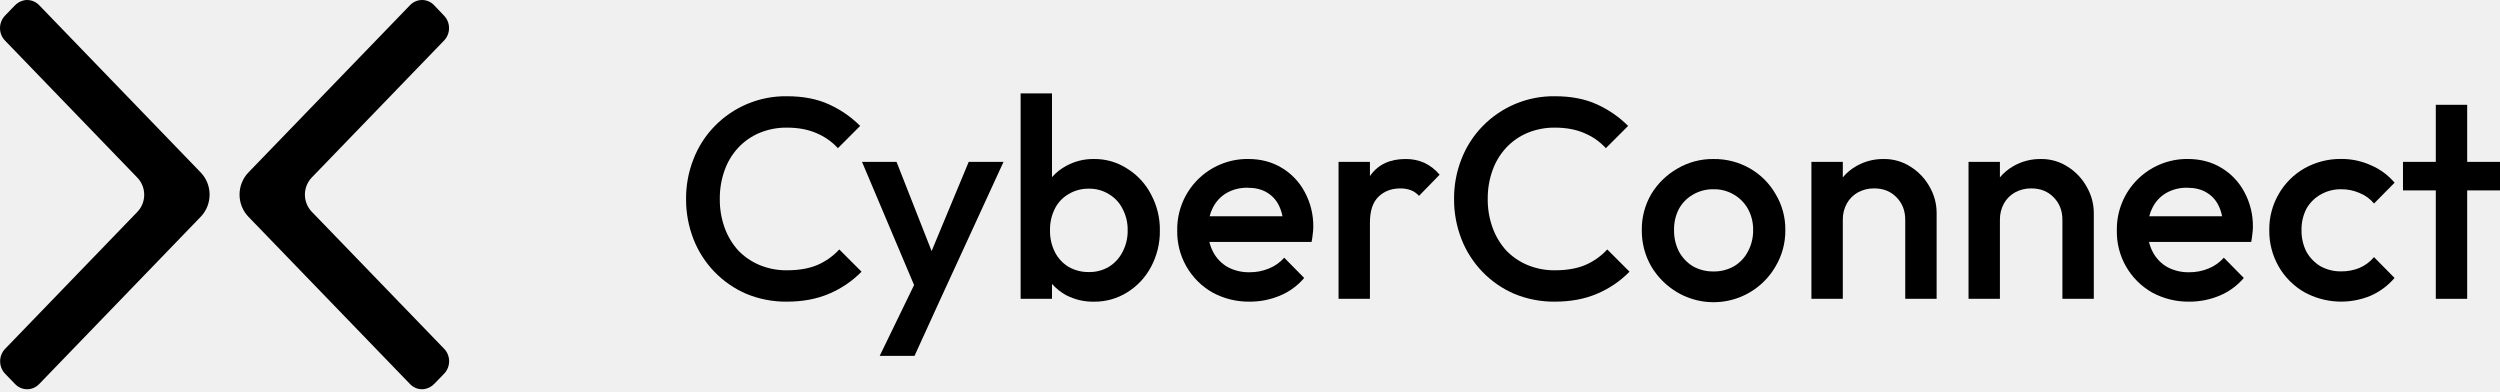
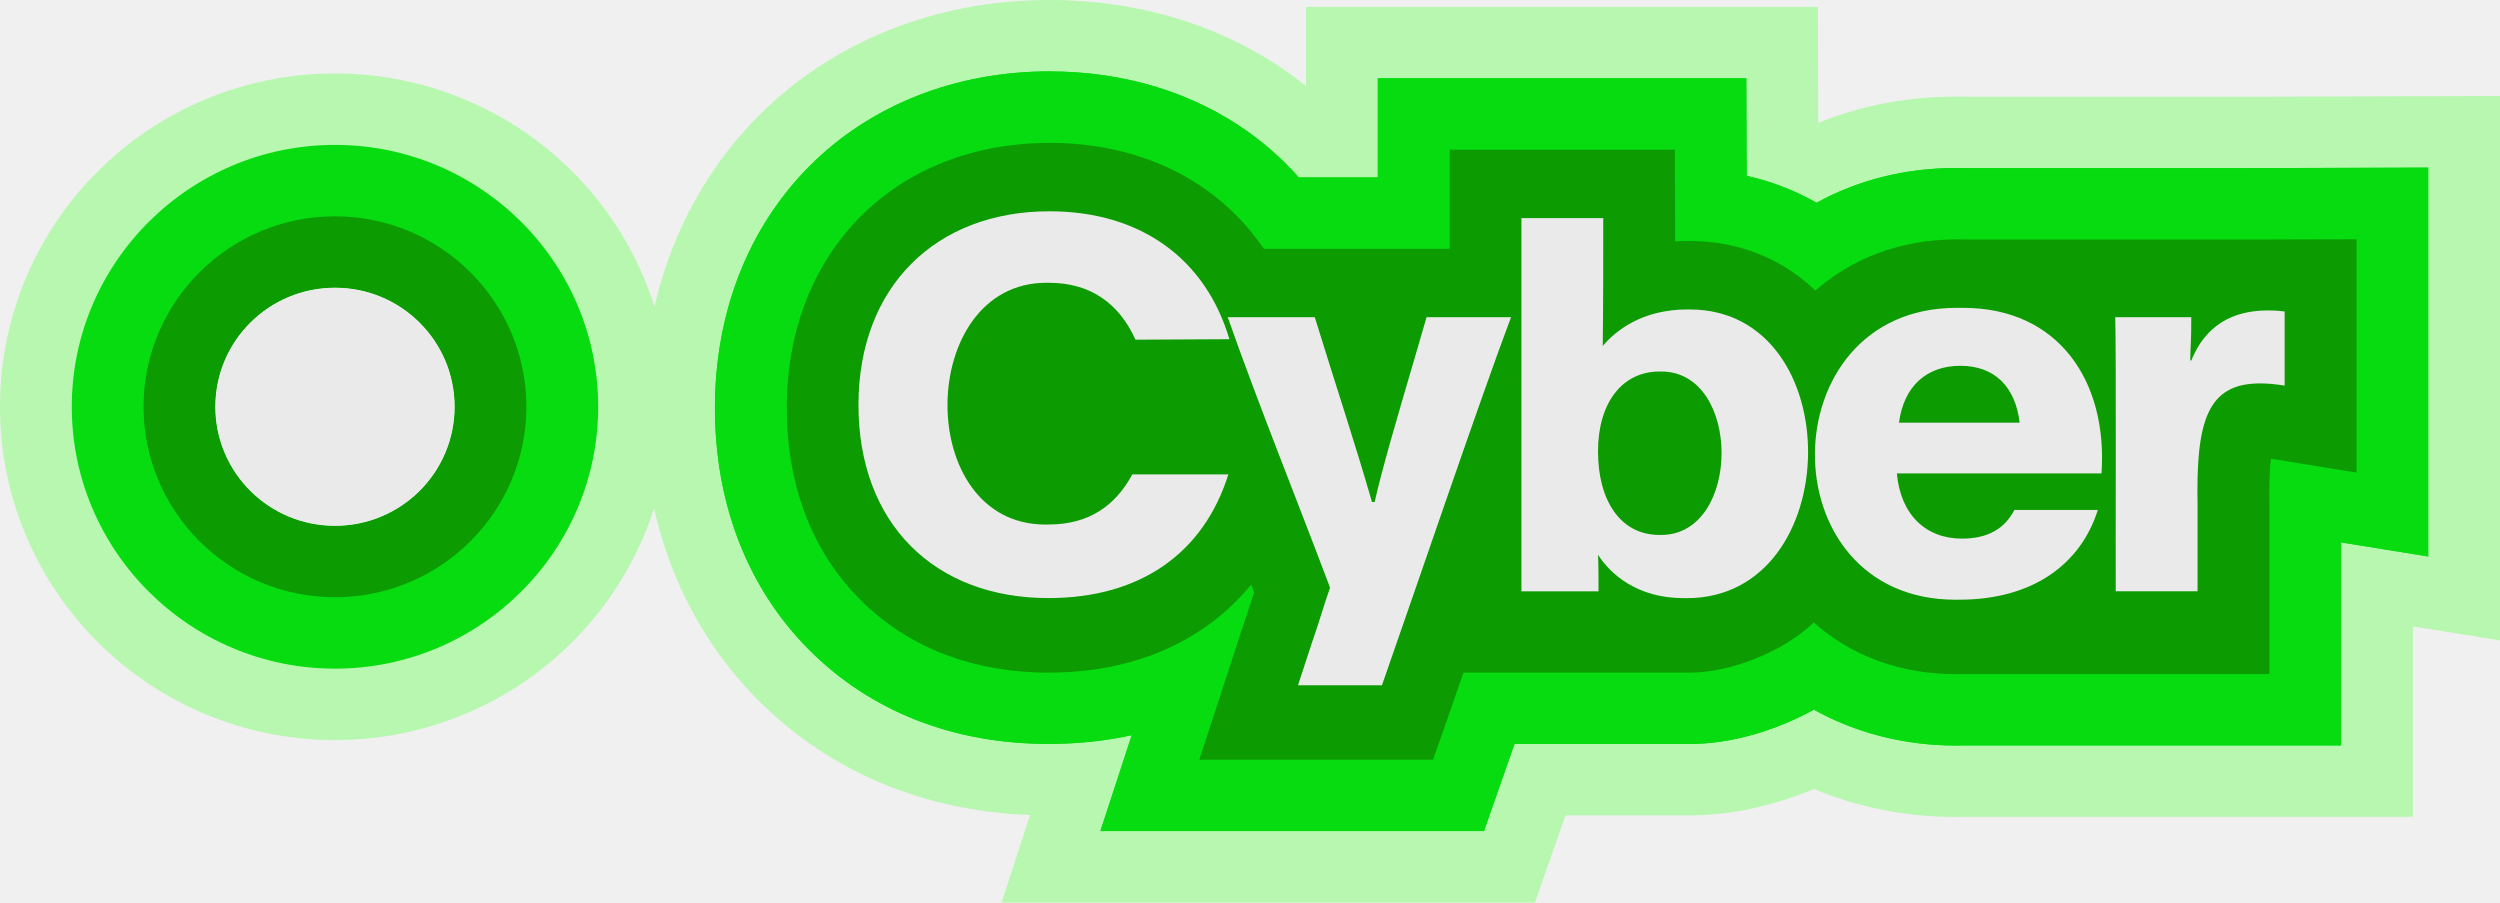
- <svg xmlns="http://www.w3.org/2000/svg" width="460" height="72" viewBox="0 0 460 72" fill="none">
-   <path fill-rule="evenodd" clip-rule="evenodd" d="M25.288 32.705L0.94 7.484C0.644 7.186 0.409 6.829 0.248 6.435C0.087 6.042 0.002 5.619 4.77706e-05 5.191C-0.002 4.764 0.078 4.34 0.235 3.944C0.392 3.549 0.623 3.19 0.915 2.888L2.696 1.038C3.203 0.496 3.867 0.141 4.587 0.027C5.062 -0.037 5.544 0.013 5.998 0.173C6.451 0.333 6.863 0.598 7.202 0.949L36.934 31.738C37.451 32.273 37.861 32.908 38.141 33.606C38.421 34.305 38.565 35.054 38.565 35.81C38.565 36.567 38.421 37.316 38.141 38.015C37.861 38.713 37.451 39.348 36.934 39.883L7.202 70.672C6.912 70.973 6.567 71.211 6.188 71.374C5.809 71.537 5.402 71.621 4.992 71.621C4.581 71.621 4.175 71.537 3.796 71.374C3.416 71.211 3.072 70.973 2.782 70.672L0.94 68.765C0.65 68.465 0.419 68.108 0.262 67.715C0.105 67.322 0.024 66.901 0.024 66.476C0.024 66.051 0.105 65.63 0.262 65.237C0.419 64.845 0.65 64.488 0.94 64.188L25.288 38.973C26.087 38.14 26.535 37.013 26.535 35.839C26.535 34.665 26.087 33.538 25.288 32.705ZM57.35 38.947L81.708 64.16C82.001 64.459 82.233 64.814 82.393 65.206C82.553 65.597 82.637 66.017 82.639 66.442C82.642 66.868 82.564 67.289 82.41 67.683C82.255 68.077 82.027 68.435 81.739 68.738L79.951 70.581C79.449 71.126 78.786 71.482 78.066 71.592C77.591 71.658 77.107 71.609 76.653 71.449C76.2 71.289 75.788 71.023 75.45 70.671L45.706 39.881C45.189 39.347 44.779 38.712 44.499 38.013C44.219 37.315 44.075 36.566 44.075 35.809C44.075 35.053 44.219 34.304 44.499 33.605C44.779 32.906 45.189 32.272 45.706 31.737L75.45 0.948C75.74 0.647 76.084 0.409 76.463 0.246C76.841 0.084 77.248 2.49491e-05 77.658 2.49491e-05C78.068 2.49491e-05 78.474 0.084 78.853 0.246C79.232 0.409 79.576 0.647 79.865 0.948L81.708 2.887C81.998 3.187 82.228 3.543 82.386 3.935C82.543 4.327 82.624 4.748 82.624 5.172C82.624 5.597 82.543 6.017 82.386 6.409C82.228 6.802 81.998 7.158 81.708 7.458L57.35 32.678C56.552 33.512 56.103 34.638 56.103 35.812C56.103 36.986 56.552 38.113 57.35 38.947Z" fill="#000000" />
-   <path d="M150.446 48.736C148.906 49.401 147.016 49.734 144.776 49.734C143.066 49.752 141.37 49.428 139.788 48.779C138.306 48.166 136.966 47.254 135.85 46.102C134.745 44.879 133.889 43.452 133.33 41.901C132.723 40.204 132.422 38.411 132.443 36.608C132.423 34.802 132.725 33.006 133.335 31.306C133.884 29.767 134.74 28.356 135.85 27.158C136.955 25.982 138.297 25.054 139.788 24.437C141.37 23.789 143.066 23.465 144.776 23.483C146.844 23.483 148.647 23.815 150.184 24.48C151.701 25.105 153.063 26.055 154.174 27.263L158.269 23.168C156.6 21.501 154.641 20.152 152.489 19.187C150.324 18.199 147.753 17.706 144.776 17.708C142.303 17.675 139.849 18.147 137.564 19.095C135.279 20.043 133.212 21.447 131.488 23.22C129.8 24.95 128.48 27.004 127.608 29.258C126.684 31.598 126.219 34.093 126.238 36.608C126.222 39.138 126.685 41.649 127.603 44.006C128.481 46.25 129.796 48.297 131.472 50.028C133.149 51.759 135.153 53.138 137.368 54.087C139.716 55.046 142.231 55.528 144.766 55.504C147.706 55.504 150.314 55.014 152.589 54.034C154.813 53.089 156.829 51.715 158.522 49.992L154.427 45.896C153.313 47.111 151.957 48.078 150.446 48.736Z" fill="#000000" />
-   <path d="M171.417 46.2L164.962 29.781H158.609L168.191 52.448L161.864 65.483H168.269L172.942 55.245L184.65 29.781H178.245L171.417 46.2Z" fill="#000000" />
-   <path d="M207.43 31.042C205.605 29.85 203.467 29.229 201.287 29.257C199.509 29.229 197.754 29.663 196.195 30.517C195.2 31.044 194.31 31.748 193.569 32.596V17.181H187.794V54.983H193.569V52.236C194.302 53.067 195.172 53.765 196.142 54.3C197.73 55.125 199.498 55.54 201.287 55.508C203.459 55.537 205.593 54.935 207.43 53.775C209.272 52.633 210.777 51.02 211.788 49.103C212.885 47.053 213.445 44.759 213.415 42.435C213.454 40.109 212.893 37.813 211.788 35.767C210.788 33.828 209.282 32.195 207.43 31.042V31.042ZM206.537 46.373C205.967 47.499 205.094 48.444 204.017 49.103C202.903 49.753 201.632 50.083 200.342 50.057C199.036 50.079 197.749 49.749 196.615 49.103C195.536 48.446 194.663 47.5 194.094 46.373C193.479 45.134 193.173 43.765 193.202 42.382C193.173 41 193.479 39.631 194.094 38.392C194.655 37.273 195.531 36.342 196.615 35.715C197.739 35.038 199.031 34.692 200.342 34.717C201.638 34.688 202.914 35.035 204.017 35.715C205.1 36.343 205.975 37.274 206.537 38.392C207.189 39.62 207.517 40.993 207.492 42.382C207.517 43.772 207.189 45.145 206.537 46.373V46.373Z" fill="#000000" />
-   <path d="M235.835 30.879C234.05 29.793 231.982 29.25 229.631 29.252C227.908 29.239 226.201 29.57 224.608 30.227C223.016 30.883 221.571 31.851 220.358 33.074C219.145 34.297 218.188 35.75 217.545 37.347C216.901 38.945 216.583 40.655 216.61 42.377C216.559 44.697 217.137 46.987 218.283 49.004C219.429 51.021 221.101 52.69 223.12 53.832C225.215 54.965 227.565 55.54 229.946 55.503C231.856 55.513 233.749 55.138 235.511 54.4C237.235 53.684 238.765 52.569 239.973 51.145L236.298 47.417C235.524 48.297 234.552 48.98 233.463 49.413C232.328 49.879 231.111 50.111 229.884 50.095C228.494 50.12 227.121 49.791 225.893 49.141C224.752 48.49 223.822 47.524 223.216 46.358C222.911 45.777 222.681 45.159 222.531 44.52H241.329C241.426 44.052 241.497 43.579 241.539 43.103C241.608 42.669 241.643 42.23 241.644 41.79C241.684 39.538 241.142 37.313 240.069 35.333C239.095 33.487 237.63 31.946 235.835 30.879V30.879ZM223.187 38.177C223.749 37.059 224.625 36.128 225.707 35.5C226.877 34.845 228.2 34.515 229.54 34.545C230.942 34.545 232.114 34.825 233.058 35.385C234.036 35.944 234.823 36.786 235.315 37.8C235.623 38.434 235.846 39.104 235.981 39.795H222.571C222.709 39.235 222.914 38.693 223.182 38.182L223.187 38.177Z" fill="#000000" />
-   <path d="M262.043 29.941C260.967 29.473 259.804 29.24 258.631 29.258C255.767 29.258 253.614 30.256 252.173 32.251C252.137 32.301 252.104 32.353 252.068 32.406V29.781H246.293V54.984H252.068V40.966C252.068 38.796 252.593 37.205 253.643 36.193C254.693 35.181 256.023 34.674 257.633 34.67C258.294 34.658 258.952 34.765 259.576 34.986C260.159 35.211 260.68 35.571 261.098 36.036L264.89 32.146C264.116 31.209 263.144 30.456 262.043 29.941V29.941Z" fill="#000000" />
-   <path d="M291.751 48.736C290.213 49.401 288.323 49.734 286.081 49.734C284.371 49.752 282.675 49.428 281.093 48.779C279.611 48.166 278.271 47.254 277.156 46.102C276.05 44.879 275.194 43.452 274.636 41.901C274.026 40.204 273.724 38.412 273.743 36.608C273.723 34.802 274.025 33.006 274.636 31.306C275.186 29.767 276.043 28.356 277.156 27.158C278.26 25.982 279.602 25.054 281.093 24.437C282.675 23.789 284.371 23.465 286.081 23.483C288.149 23.483 289.952 23.815 291.489 24.48C293.006 25.105 294.368 26.055 295.479 27.263L299.574 23.168C297.907 21.501 295.95 20.152 293.799 19.187C291.629 18.199 289.056 17.706 286.081 17.708C283.609 17.676 281.156 18.148 278.872 19.096C276.588 20.044 274.521 21.447 272.798 23.22C271.108 24.95 269.787 27.004 268.913 29.258C267.991 31.598 267.527 34.093 267.548 36.608C267.531 39.138 267.995 41.649 268.913 44.006C269.79 46.25 271.106 48.297 272.782 50.028C274.459 51.759 276.463 53.138 278.678 54.087C281.026 55.046 283.541 55.528 286.076 55.504C289.016 55.504 291.624 55.014 293.899 54.034C296.123 53.089 298.139 51.715 299.832 49.992L295.737 45.896C294.621 47.111 293.264 48.079 291.751 48.736Z" fill="#000000" />
-   <path d="M321.99 30.991C319.945 29.823 317.625 29.225 315.27 29.258C312.926 29.23 310.618 29.847 308.602 31.044C306.639 32.169 304.996 33.778 303.829 35.716C302.659 37.724 302.058 40.013 302.092 42.336C302.062 44.674 302.661 46.976 303.824 49.004C304.988 50.971 306.63 52.613 308.597 53.777C310.098 54.662 311.759 55.242 313.484 55.481C315.21 55.72 316.966 55.615 318.65 55.171C320.335 54.727 321.915 53.953 323.298 52.895C324.682 51.836 325.842 50.514 326.711 49.004C327.907 46.988 328.527 44.681 328.5 42.336C328.533 40.008 327.915 37.717 326.715 35.721C325.589 33.752 323.958 32.119 321.99 30.991V30.991ZM321.623 46.264C321.043 47.401 320.151 48.349 319.05 48.994C317.898 49.645 316.593 49.974 315.27 49.949C313.948 49.966 312.645 49.637 311.49 48.994C310.405 48.329 309.517 47.387 308.917 46.264C308.306 45.043 308 43.692 308.025 42.327C307.995 40.978 308.302 39.642 308.917 38.441C309.52 37.349 310.41 36.441 311.49 35.816C312.635 35.144 313.942 34.799 315.27 34.819C316.599 34.79 317.908 35.136 319.05 35.816C320.13 36.442 321.019 37.349 321.623 38.441C322.274 39.631 322.603 40.971 322.577 42.327C322.599 43.701 322.271 45.057 321.623 46.269V46.264Z" fill="#000000" />
-   <path d="M351.623 30.728C350.13 29.741 348.373 29.229 346.583 29.258C344.816 29.235 343.075 29.689 341.543 30.571C340.603 31.105 339.767 31.804 339.076 32.635V29.783H333.3V54.984H339.076V40.441C339.057 39.397 339.311 38.366 339.811 37.449C340.288 36.588 340.997 35.878 341.858 35.401C342.775 34.901 343.806 34.648 344.851 34.666C346.531 34.666 347.896 35.209 348.946 36.294C350.025 37.38 350.564 38.763 350.564 40.441V54.984H356.339V39.181C356.341 37.527 355.913 35.901 355.098 34.461C354.277 32.941 353.081 31.656 351.623 30.728V30.728Z" fill="#000000" />
-   <path d="M380.541 30.728C379.047 29.741 377.29 29.229 375.5 29.258C373.733 29.235 371.992 29.689 370.46 30.571C369.517 31.104 368.679 31.803 367.985 32.635V29.783H362.21V54.984H367.985V40.441C367.967 39.397 368.221 38.366 368.72 37.449C369.198 36.588 369.907 35.878 370.768 35.401C371.685 34.901 372.716 34.648 373.761 34.666C375.441 34.666 376.806 35.209 377.856 36.294C378.942 37.379 379.485 38.761 379.483 40.441V54.984H385.259V39.181C385.255 37.523 384.821 35.895 383.999 34.456C383.181 32.94 381.991 31.657 380.541 30.728V30.728Z" fill="#000000" />
-   <path d="M408.724 30.879C406.939 29.793 404.87 29.25 402.519 29.252C400.797 29.239 399.089 29.57 397.497 30.227C395.904 30.883 394.459 31.851 393.246 33.074C392.033 34.297 391.077 35.75 390.433 37.347C389.789 38.945 389.472 40.655 389.499 42.377C389.447 44.697 390.025 46.987 391.172 49.004C392.318 51.021 393.99 52.69 396.009 53.832C398.103 54.965 400.453 55.54 402.834 55.503C404.744 55.513 406.637 55.138 408.399 54.4C410.123 53.683 411.652 52.568 412.862 51.145L409.187 47.417C408.411 48.296 407.44 48.979 406.352 49.413C405.216 49.878 403.999 50.11 402.772 50.095C401.383 50.12 400.009 49.792 398.782 49.141C397.64 48.49 396.711 47.524 396.104 46.358C395.8 45.777 395.569 45.159 395.419 44.52H414.217C414.314 44.052 414.384 43.579 414.427 43.103C414.495 42.669 414.53 42.23 414.532 41.79C414.573 39.538 414.03 37.313 412.957 35.333C411.982 33.488 410.517 31.947 408.724 30.879V30.879ZM396.076 38.177C396.636 37.058 397.512 36.127 398.596 35.5C399.765 34.844 401.088 34.515 402.428 34.545C403.827 34.545 404.999 34.825 405.946 35.385C406.924 35.945 407.711 36.786 408.204 37.8C408.511 38.433 408.734 39.104 408.867 39.795H395.462C395.598 39.234 395.803 38.693 396.071 38.182L396.076 38.177Z" fill="#000000" />
-   <path d="M426.952 35.82C428.114 35.143 429.44 34.798 430.785 34.822C431.941 34.808 433.086 35.04 434.145 35.505C435.186 35.917 436.107 36.586 436.823 37.447L440.603 33.615C439.419 32.217 437.924 31.117 436.238 30.402C434.523 29.625 432.66 29.231 430.778 29.247C428.407 29.218 426.07 29.815 424.005 30.98C422.038 32.107 420.407 33.738 419.28 35.705C418.108 37.729 417.509 40.034 417.547 42.373C417.518 44.711 418.116 47.013 419.28 49.041C420.407 51.008 422.038 52.639 424.005 53.766C425.865 54.785 427.931 55.372 430.049 55.481C432.167 55.59 434.283 55.219 436.238 54.396C437.917 53.652 439.406 52.539 440.596 51.141L436.815 47.308C436.092 48.174 435.175 48.858 434.138 49.303C433.07 49.733 431.928 49.947 430.778 49.933C429.439 49.955 428.117 49.626 426.945 48.979C425.87 48.324 424.984 47.401 424.372 46.301C423.761 45.08 423.455 43.729 423.48 42.363C423.447 40.997 423.753 39.644 424.372 38.426C424.98 37.339 425.872 36.438 426.952 35.82Z" fill="#000000" />
-   <path d="M460 29.783H453.962V19.282H448.187V29.783H442.149V35.033H448.187V54.984H453.962V35.033H460V29.783Z" fill="#000000" />
+ <svg xmlns="http://www.w3.org/2000/svg" width="795" height="287" viewBox="0 0 795 287" fill="none">
+   <g clip-path="url(#clip0_6341_46567)">
+     <path d="M106.522 91.499C127.532 91.499 144.566 108.448 144.566 129.352C144.566 150.256 127.532 167.205 106.522 167.205C85.513 167.205 68.479 150.256 68.479 129.352C68.479 108.448 85.513 91.499 106.522 91.499ZM106.522 23.364C92.171 23.364 78.218 26.175 65.036 31.72C52.339 37.057 40.954 44.694 31.196 54.404C21.438 64.113 13.762 75.44 8.398 88.074C2.825 101.18 0 115.072 0 129.352C0 143.632 2.825 157.515 8.398 170.631C13.762 183.264 21.438 194.591 31.196 204.301C40.954 214.01 52.339 221.647 65.036 226.984C78.208 232.529 92.171 235.34 106.522 235.34C120.874 235.34 134.827 232.529 148.009 226.984C160.706 221.647 172.091 214.01 181.849 204.301C191.607 194.591 199.283 183.264 204.647 170.631C210.22 157.524 213.045 143.632 213.045 129.352C213.045 115.072 210.22 101.19 204.647 88.074C199.283 75.44 191.607 64.113 181.849 54.404C172.091 44.694 160.706 37.057 148.009 31.72C134.837 26.175 120.874 23.364 106.522 23.364Z" fill="#B7F7B0" />
+     <path d="M106.522 91.499C127.532 91.499 144.566 108.448 144.566 129.352C144.566 150.257 127.532 167.205 106.522 167.205C85.513 167.205 68.479 150.257 68.479 129.352C68.479 108.448 85.513 91.499 106.522 91.499ZM106.522 46.076C60.375 46.076 22.826 83.437 22.826 129.352C22.826 175.268 60.375 212.629 106.522 212.629C152.669 212.629 190.219 175.268 190.219 129.352C190.219 83.437 152.669 46.076 106.522 46.076Z" fill="#07DC10" />
+     <path d="M106.522 91.5C127.532 91.5 144.566 108.448 144.566 129.353C144.566 150.257 127.532 167.205 106.522 167.205C85.513 167.205 68.479 150.257 68.479 129.353C68.479 108.448 85.513 91.5 106.522 91.5ZM106.522 68.788C72.958 68.788 45.652 95.957 45.652 129.353C45.652 162.748 72.958 189.917 106.522 189.917C140.086 189.917 167.392 162.748 167.392 129.353C167.392 95.957 140.086 68.788 106.522 68.788Z" fill="#0C9B00" />
+     <path d="M106.522 91.5C127.532 91.5 144.566 108.449 144.566 129.353C144.566 150.257 127.532 167.206 106.522 167.206C85.513 167.206 68.478 150.257 68.478 129.353C68.478 108.449 85.513 91.5 106.522 91.5Z" fill="#EAEAEA" />
+     <path d="M334.205 275.644L343.374 247.576C340.083 247.803 336.754 247.917 333.378 247.917C299.919 247.917 270.749 236.353 249.016 214.474C227.36 192.67 215.918 163.363 215.918 129.721C215.918 96.079 227.702 66.63 249.111 45.035C270.644 23.317 300.689 11.355 333.72 11.355C360.018 11.355 384.281 18.822 403.911 32.941C408.942 36.556 413.66 40.625 418.006 45.054H426.747V13.523H566.719L566.833 47.278C570.571 48.517 574.214 49.984 577.742 51.688C591.324 45.3 606.237 42.064 622.177 42.064C622.758 42.064 623.328 42.064 623.908 42.073H624.308C625.059 42.073 625.811 42.092 626.553 42.111H714.633L783.597 41.922V190.314L755.901 185.847V248.409H624.707C624.346 248.418 624.013 248.428 623.671 248.428C623.129 248.428 622.501 248.437 621.883 248.437C606.047 248.437 590.592 245.002 576.81 238.463C564.037 244.519 550.094 247.936 537.758 247.936H489.728L480.018 275.653H334.224L334.205 275.644Z" fill="#07DC10" />
+     <path d="M333.72 22.712C357.602 22.712 379.553 29.431 397.215 42.14C402.997 46.303 408.295 51.082 413.022 56.41H438.15V24.879H555.334L555.41 47.515L555.439 55.909C563.285 57.659 570.77 60.546 577.666 64.482C590.886 57.205 605.98 53.42 622.177 53.42C622.728 53.42 623.28 53.42 623.832 53.429C623.993 53.429 624.146 53.429 624.307 53.429C624.954 53.429 625.601 53.448 626.238 53.458H626.438H714.633L749.291 53.363L772.183 53.297V176.952L745.705 172.675L744.487 172.476V212.203V212.269V237.034H624.507C624.193 237.044 623.879 237.053 623.565 237.053C623.004 237.053 622.434 237.063 621.882 237.063C605.685 237.063 590.192 233.088 576.819 225.669C564.617 232.397 550.293 236.552 537.758 236.552H481.624L477.249 249.034L471.914 264.269H349.936L359.656 234.536L359.903 233.779C351.524 235.624 342.679 236.552 333.406 236.552C303.066 236.552 276.702 226.152 257.157 206.478C237.659 186.851 227.359 160.297 227.359 129.703C227.359 99.108 237.983 72.45 257.261 52.994C276.626 33.452 303.789 22.693 333.739 22.693M333.72 0C297.616 0 264.68 13.163 240.988 37.067C217.468 60.801 204.514 93.705 204.514 129.722C204.514 165.739 217.097 198.491 240.903 222.461C263.558 245.267 293.431 257.891 327.585 259.178L318.493 287.009H488.111L493.446 271.774L497.821 259.292H537.739C550.141 259.292 563.884 256.301 576.791 250.898C590.819 256.746 606.189 259.793 621.863 259.793C622.519 259.793 623.176 259.793 623.841 259.774C624.174 259.774 624.498 259.765 624.83 259.755H767.304V212.099V212.061V211.578V199.181L768.522 199.38L795 203.658V30.528L772.107 30.595L749.214 30.661L714.604 30.755H626.723C626.01 30.736 625.192 30.718 624.288 30.718H623.965C623.366 30.718 622.767 30.708 622.167 30.708C606.579 30.708 591.847 33.519 578.208 39.074L578.16 24.812L578.084 2.177H415.324V27.339C413.773 26.099 412.194 24.907 410.587 23.743C389.016 8.205 362.433 0 333.72 0Z" fill="#B7F7B0" />
+     <path d="M365.63 251.04L377.804 213.802C364.707 220.124 349.832 223.322 333.388 223.322C306.167 223.322 282.609 214.086 265.261 196.627C247.922 179.167 238.754 155.377 238.754 127.839C238.754 100.301 248.208 76.416 265.375 59.107C282.58 41.752 306.852 32.185 333.73 32.185C355.187 32.185 374.836 38.156 390.539 49.455C396.987 54.101 402.741 59.609 407.706 65.874H449.583V34.342H543.979L544.074 63.688C556.429 64.795 567.794 68.968 577.571 75.961C590.364 67.369 605.6 62.874 622.187 62.874C622.72 62.874 623.252 62.874 623.785 62.883H624.308C624.85 62.883 625.383 62.893 625.925 62.912H626.296L714.662 62.921L760.781 62.798V161.726L733.047 157.25C733.047 157.828 733.085 159.701 733.085 159.701V212.449V223.805H624.185C623.928 223.814 623.671 223.824 623.414 223.824C622.901 223.824 622.387 223.833 621.883 223.833C605.068 223.833 589.679 219.253 576.839 210.509C564.351 218.95 548.715 223.322 537.759 223.322H473.512C472.923 225.007 472.361 226.625 471.81 228.186L463.802 251.04H365.639H365.63Z" fill="#0C9B00" />
+     <path d="M333.72 45.424C352.761 45.424 370.099 50.647 383.842 60.546C390.899 65.627 396.967 71.883 401.913 79.122H460.995V47.591H532.603L532.679 70.227C532.679 72.186 532.688 74.391 532.688 76.756C533.896 76.681 535.123 76.643 536.35 76.643C536.673 76.643 536.997 76.643 537.311 76.643C552.785 76.643 566.671 82.179 577.304 92.408C589.269 81.857 604.895 76.132 622.186 76.132C622.69 76.132 623.194 76.132 623.708 76.141C623.908 76.141 624.117 76.141 624.317 76.141C624.935 76.141 625.544 76.16 626.162 76.179H714.671L749.376 76.084V150.276L722.898 145.999C722.641 145.961 722.393 145.923 722.156 145.885C721.804 148.79 721.528 153.522 721.68 161.168V161.386V161.603V212.364V214.351H624.307C623.974 214.351 623.641 214.37 623.309 214.37C622.833 214.37 622.367 214.38 621.901 214.38C604.458 214.38 588.727 208.598 576.781 197.951C566.31 207.992 549.19 213.878 537.777 213.878H465.399C463.848 218.345 462.384 222.556 461.052 226.36L455.716 241.596H381.379L391.099 211.862L395.436 198.586L395.531 198.302L395.636 198.018C396.596 195.311 397.614 192.113 398.594 189.028C398.66 188.81 398.727 188.592 398.803 188.384C398.489 187.57 398.175 186.747 397.861 185.924C393.572 191.138 388.626 195.709 383.091 199.541C369.348 209.061 352.637 213.888 333.425 213.888C309.324 213.888 288.571 205.825 273.411 190.561C258.222 175.268 250.195 154.25 250.195 129.75C250.195 80.116 284.558 45.452 333.748 45.452M333.72 22.712C303.77 22.712 276.606 33.472 257.242 53.013C237.964 72.469 227.34 99.714 227.34 129.722C227.34 159.73 237.65 186.861 257.138 206.497C276.683 226.171 303.047 236.571 333.387 236.571C342.66 236.571 351.505 235.643 359.884 233.798L359.637 234.555L349.917 264.289H471.895L477.23 249.053L481.605 236.571H537.739C550.274 236.571 564.607 232.416 576.8 225.688C590.173 233.107 605.666 237.082 621.863 237.082C622.424 237.082 622.985 237.082 623.546 237.072C623.86 237.072 624.174 237.063 624.488 237.053H624.516H721.642H744.468V212.231V211.635V172.495L745.686 172.694L772.164 176.972V53.306L749.271 53.373L714.614 53.467H626.219C625.582 53.448 624.935 53.429 624.288 53.429C624.127 53.429 623.974 53.429 623.813 53.429C623.261 53.429 622.709 53.42 622.158 53.42C605.961 53.42 590.867 57.205 577.647 64.483C570.751 60.546 563.276 57.66 555.42 55.909L555.391 47.515L555.315 24.879H438.131V56.41H413.003C408.266 51.083 402.978 46.304 397.196 42.14C379.534 29.431 357.573 22.712 333.701 22.712H333.72Z" fill="#07DC10" />
+     <path d="M726.521 99.051V122.624C723.639 122.16 721.033 121.924 718.684 121.924C701.802 121.924 698.321 134.15 698.825 160.638V188.024H672.803C672.727 176.451 672.984 111.098 672.642 100.877H696.828C696.837 108.391 696.581 109.612 696.486 114.656H696.819C701.327 103.537 709.839 98.72 721.186 98.72C723.687 98.72 725.361 98.89 726.521 99.051ZM668.276 150.531H603.202C604.372 163.647 612.38 171.284 623.889 171.284C631.897 171.284 637.404 168.293 640.58 162.152H667.106C661.761 179.252 646.582 190.702 623.061 190.702C622.662 190.712 622.262 190.712 621.872 190.712C561.801 190.712 562.572 97.897 622.167 97.897C622.633 97.897 623.09 97.897 623.556 97.897H624.298C654.685 97.897 670.283 121.28 668.276 150.521V150.531ZM642.245 134.415C640.913 122.965 634.237 116.321 623.394 116.321C612.552 116.321 605.371 122.965 603.878 134.415H642.245ZM536.369 190.22C536.036 190.22 535.703 190.21 535.37 190.21C520.514 190.21 512.002 182.403 508.169 176.422C508.331 179.242 508.331 184.561 508.331 188.052H483.812V69.356H509.833C509.872 80.219 509.814 99.335 509.672 110.028C513.847 105.051 522.35 98.408 536.531 98.408H537.292C588.128 98.398 587.224 190.22 536.369 190.22ZM528.285 118.138C528.085 118.138 527.895 118.138 527.686 118.148C515.844 118.148 508.169 128.113 508.169 143.547C508.169 158.982 515.169 170.11 527.686 170.11H528.256C553.784 170.11 553.926 118.138 528.285 118.138ZM449.011 116.766C444.427 132.371 439.462 149.244 437.132 159.644H436.295C430.722 140.311 424.577 121.943 418.101 100.877H390.414C400.42 129.258 412.27 158.48 422.951 186.87C421.182 191.866 419.175 198.822 417.111 204.632L412.765 217.909H439.462C450.714 185.829 470.886 126.39 480.511 100.877H453.643C452.235 105.779 450.647 111.192 449.011 116.766ZM332.768 89.919C333.025 89.919 333.292 89.919 333.548 89.929C346.892 89.929 355.909 96.572 361.082 108.022L390.947 107.861C383.433 82.453 362.909 67.189 333.72 67.189C297.683 67.189 272.992 91.083 272.992 128.775C272.992 166.467 297.178 190.191 333.387 190.191C362.585 190.191 382.777 175.921 390.614 150.853H360.074C354.739 160.808 346.226 166.789 333.548 166.789C333.187 166.789 332.816 166.808 332.455 166.808C290.331 166.808 291.396 89.919 332.768 89.919Z" fill="#EAEAEA" />
+   </g>
+   <defs>
+     <clipPath id="clip0_6341_46567">
+       <rect width="795" height="287" fill="white" />
+     </clipPath>
+   </defs>
</svg>
